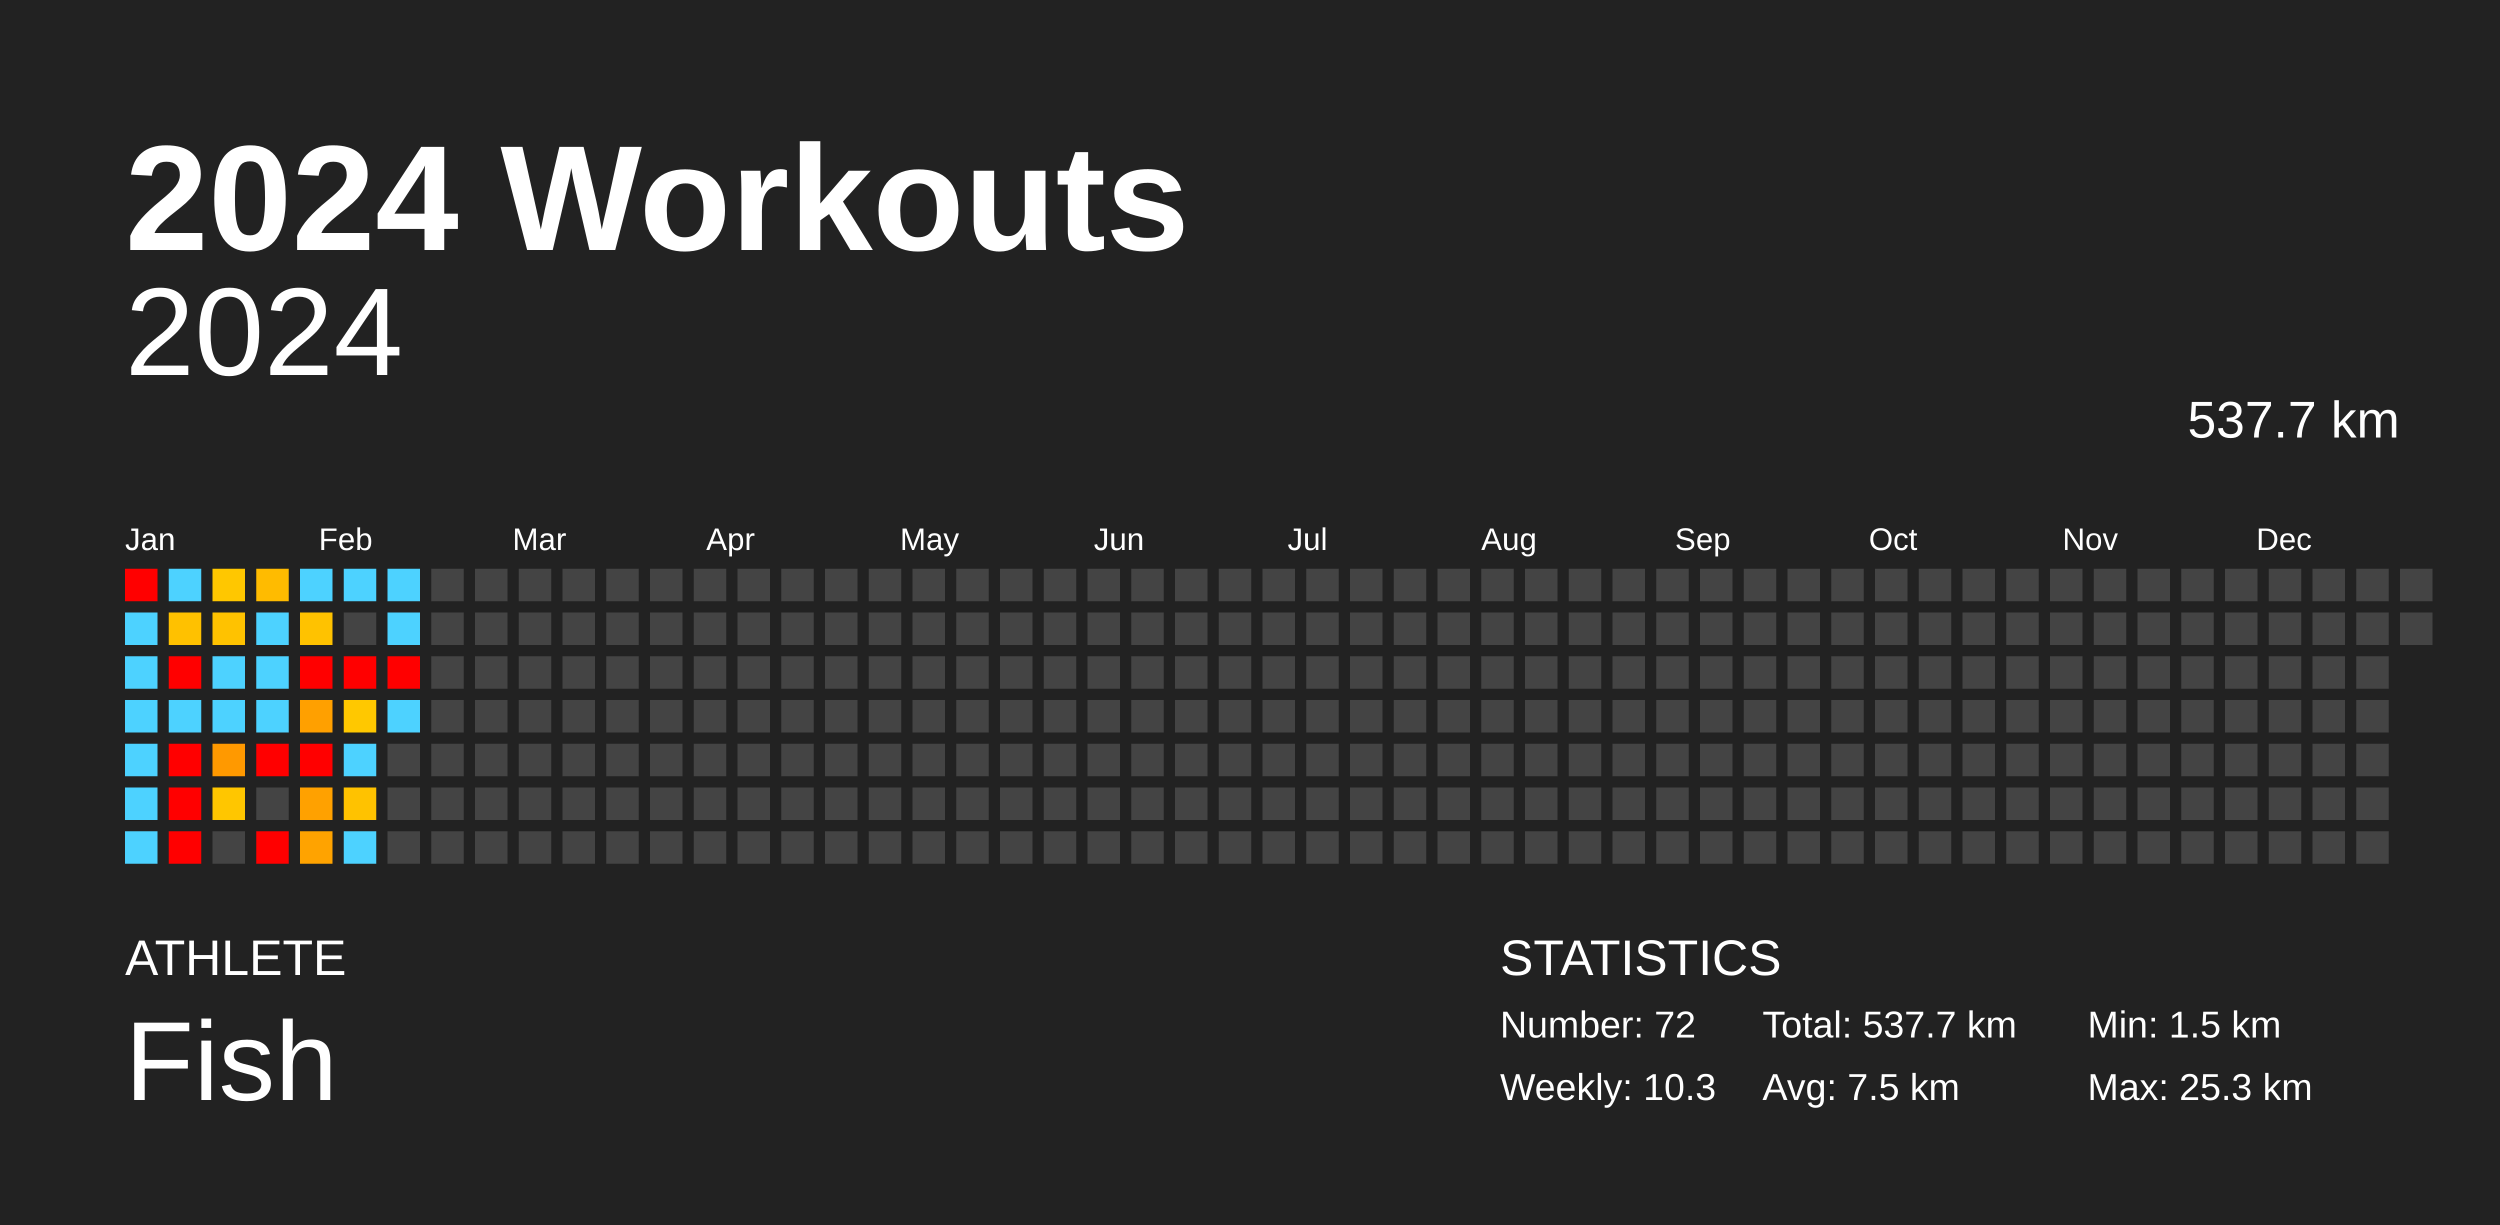
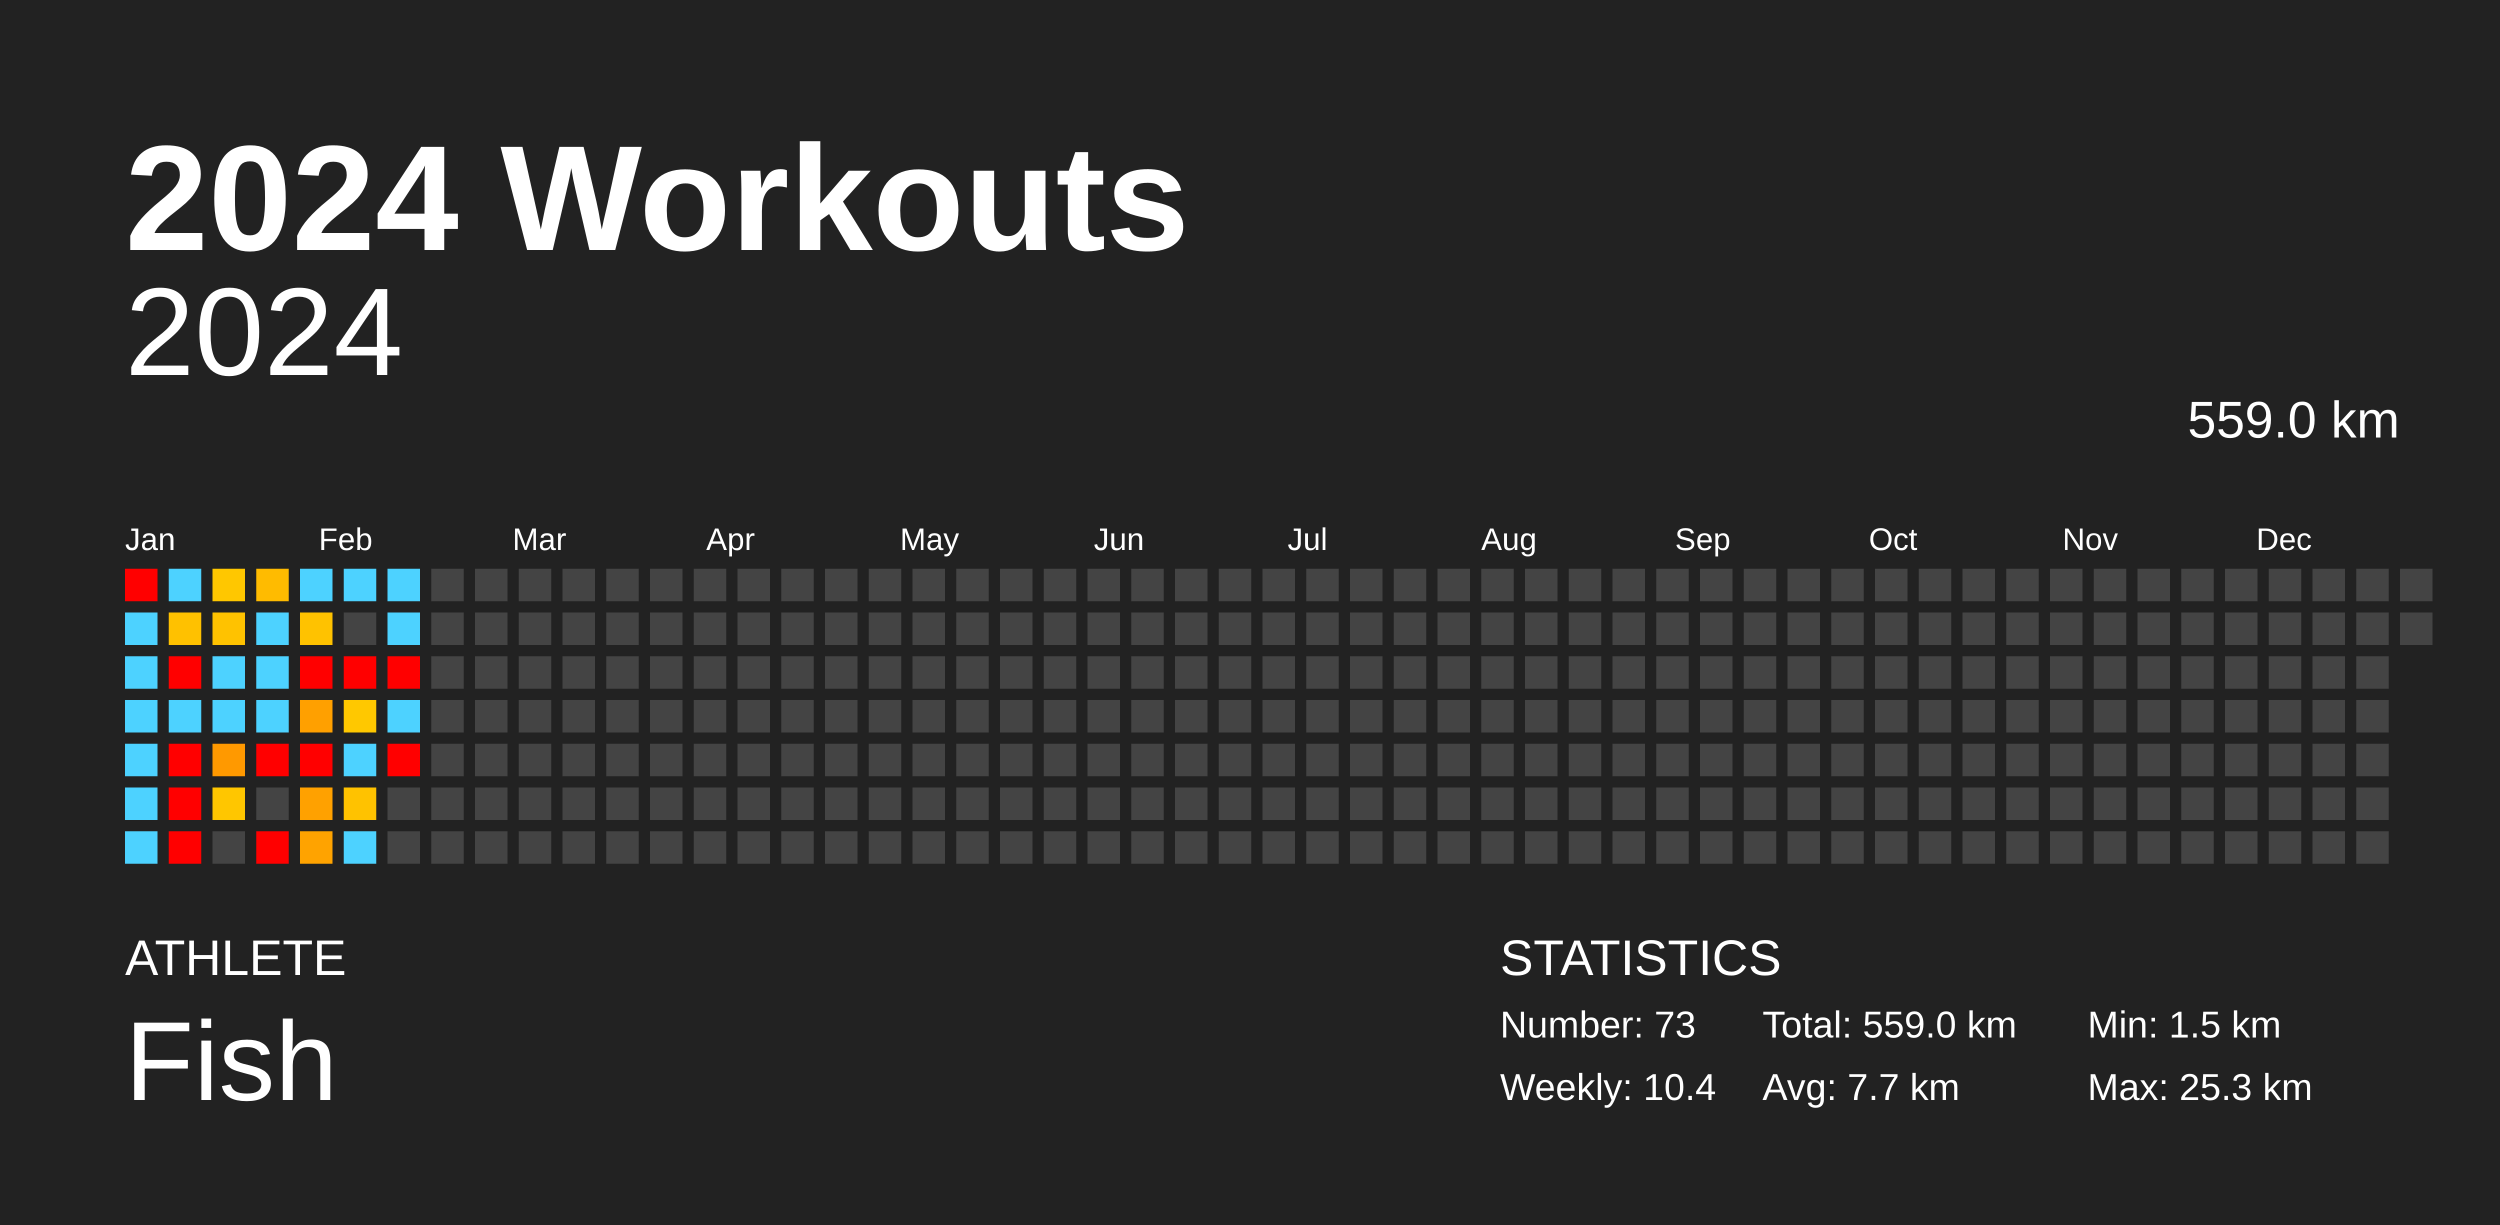
<svg xmlns="http://www.w3.org/2000/svg" baseProfile="full" height="98mm" version="1.1" viewBox="0,0,200,98" width="200mm">
  <defs />
  <rect fill="#222222" height="98" width="200" x="0" y="0" />
  <text fill="#FFFFFF" style="font-size:12px; font-family:Arial; font-weight:bold;" x="10" y="20">2024 Workouts</text>
  <text fill="#FFFFFF" style="font-size:4px; font-family:Arial" x="10" y="78">ATHLETE</text>
  <text fill="#FFFFFF" style="font-size:9px; font-family:Arial" x="10" y="88">Fish</text>
  <text fill="#FFFFFF" style="font-size:4px; font-family:Arial" x="120" y="78">STATISTICS</text>
-   <text fill="#FFFFFF" style="font-size:3px; font-family:Arial" x="120" y="83">Number: 72</text>
-   <text fill="#FFFFFF" style="font-size:3px; font-family:Arial" x="120" y="88">Weekly: 10.3</text>
-   <text fill="#FFFFFF" style="font-size:3px; font-family:Arial" x="141" y="83">Total: 537.7 km</text>
-   <text fill="#FFFFFF" style="font-size:3px; font-family:Arial" x="141" y="88">Avg: 7.5 km</text>
+   <text fill="#FFFFFF" style="font-size:3px; font-family:Arial" x="120" y="83">Number: 73</text>
+   <text fill="#FFFFFF" style="font-size:3px; font-family:Arial" x="120" y="88">Weekly: 10.4</text>
+   <text fill="#FFFFFF" style="font-size:3px; font-family:Arial" x="141" y="83">Total: 559.0 km</text>
+   <text fill="#FFFFFF" style="font-size:3px; font-family:Arial" x="141" y="88">Avg: 7.7 km</text>
  <text fill="#FFFFFF" style="font-size:3px; font-family:Arial" x="167" y="83">Min: 1.5 km</text>
  <text fill="#FFFFFF" style="font-size:3px; font-family:Arial" x="167" y="88">Max: 25.3 km</text>
  <text alignment-baseline="hanging" fill="#FFFFFF" style="font-size:10.0px; font-family:Arial;" x="10" y="30">2024</text>
-   <text alignment-baseline="hanging" fill="#FFFFFF" style="font-size:4.125px; font-family:Arial;" x="175" y="35">537.7 km</text>
+   <text alignment-baseline="hanging" fill="#FFFFFF" style="font-size:4.125px; font-family:Arial;" x="175" y="35">559.0 km</text>
  <text fill="#FFFFFF" style="font-size:2.5px; font-family:Arial" x="10.0" y="44">Jan</text>
  <text fill="#FFFFFF" style="font-size:2.5px; font-family:Arial" x="25.5" y="44">Feb</text>
  <text fill="#FFFFFF" style="font-size:2.5px; font-family:Arial" x="41.0" y="44">Mar</text>
  <text fill="#FFFFFF" style="font-size:2.5px; font-family:Arial" x="56.5" y="44">Apr</text>
  <text fill="#FFFFFF" style="font-size:2.5px; font-family:Arial" x="72.0" y="44">May</text>
  <text fill="#FFFFFF" style="font-size:2.5px; font-family:Arial" x="87.5" y="44">Jun</text>
  <text fill="#FFFFFF" style="font-size:2.5px; font-family:Arial" x="103.0" y="44">Jul</text>
  <text fill="#FFFFFF" style="font-size:2.5px; font-family:Arial" x="118.5" y="44">Aug</text>
  <text fill="#FFFFFF" style="font-size:2.5px; font-family:Arial" x="134.0" y="44">Sep</text>
  <text fill="#FFFFFF" style="font-size:2.5px; font-family:Arial" x="149.5" y="44">Oct</text>
  <text fill="#FFFFFF" style="font-size:2.5px; font-family:Arial" x="165.0" y="44">Nov</text>
  <text fill="#FFFFFF" style="font-size:2.5px; font-family:Arial" x="180.5" y="44">Dec</text>
  <rect fill="red" height="2.6" width="2.6" x="10.0" y="45.5" />
  <rect fill="#4dd2ff" height="2.6" width="2.6" x="10.0" y="49.0" />
  <rect fill="#4dd2ff" height="2.6" width="2.6" x="10.0" y="52.5" />
  <rect fill="#4dd2ff" height="2.6" width="2.6" x="10.0" y="56.0" />
  <rect fill="#4dd2ff" height="2.6" width="2.6" x="10.0" y="59.5" />
  <rect fill="#4dd2ff" height="2.6" width="2.6" x="10.0" y="63.0" />
  <rect fill="#4dd2ff" height="2.6" width="2.6" x="10.0" y="66.5" />
  <rect fill="#4dd2ff" height="2.6" width="2.6" x="13.5" y="45.5" />
  <rect fill="#ffc100" height="2.6" width="2.6" x="13.5" y="49.0" />
  <rect fill="red" height="2.6" width="2.6" x="13.5" y="52.5" />
  <rect fill="#4dd2ff" height="2.6" width="2.6" x="13.5" y="56.0" />
  <rect fill="red" height="2.6" width="2.6" x="13.5" y="59.5" />
  <rect fill="red" height="2.6" width="2.6" x="13.5" y="63.0" />
  <rect fill="red" height="2.6" width="2.6" x="13.5" y="66.5" />
  <rect fill="#ffc700" height="2.6" width="2.6" x="17.0" y="45.5" />
  <rect fill="#ffc200" height="2.6" width="2.6" x="17.0" y="49.0" />
  <rect fill="#4dd2ff" height="2.6" width="2.6" x="17.0" y="52.5" />
  <rect fill="#4dd2ff" height="2.6" width="2.6" x="17.0" y="56.0" />
  <rect fill="#ff9900" height="2.6" width="2.6" x="17.0" y="59.5" />
  <rect fill="#ffc600" height="2.6" width="2.6" x="17.0" y="63.0" />
  <rect fill="#444444" height="2.6" width="2.6" x="17.0" y="66.5" />
  <rect fill="#ffbb00" height="2.6" width="2.6" x="20.5" y="45.5" />
  <rect fill="#4dd2ff" height="2.6" width="2.6" x="20.5" y="49.0" />
  <rect fill="#4dd2ff" height="2.6" width="2.6" x="20.5" y="52.5" />
  <rect fill="#4dd2ff" height="2.6" width="2.6" x="20.5" y="56.0" />
  <rect fill="red" height="2.6" width="2.6" x="20.5" y="59.5" />
  <rect fill="#444444" height="2.6" width="2.6" x="20.5" y="63.0" />
  <rect fill="red" height="2.6" width="2.6" x="20.5" y="66.5" />
  <rect fill="#4dd2ff" height="2.6" width="2.6" x="24.0" y="45.5" />
  <rect fill="#ffc200" height="2.6" width="2.6" x="24.0" y="49.0" />
  <rect fill="red" height="2.6" width="2.6" x="24.0" y="52.5" />
  <rect fill="#ffa000" height="2.6" width="2.6" x="24.0" y="56.0" />
  <rect fill="red" height="2.6" width="2.6" x="24.0" y="59.5" />
  <rect fill="#ffa100" height="2.6" width="2.6" x="24.0" y="63.0" />
  <rect fill="#ffa300" height="2.6" width="2.6" x="24.0" y="66.5" />
  <rect fill="#4dd2ff" height="2.6" width="2.6" x="27.5" y="45.5" />
  <rect fill="#444444" height="2.6" width="2.6" x="27.5" y="49.0" />
  <rect fill="red" height="2.6" width="2.6" x="27.5" y="52.5" />
  <rect fill="#ffc800" height="2.6" width="2.6" x="27.5" y="56.0" />
  <rect fill="#4dd2ff" height="2.6" width="2.6" x="27.5" y="59.5" />
  <rect fill="#ffc200" height="2.6" width="2.6" x="27.5" y="63.0" />
  <rect fill="#4dd2ff" height="2.6" width="2.6" x="27.5" y="66.5" />
  <rect fill="#4dd2ff" height="2.6" width="2.6" x="31.0" y="45.5" />
  <rect fill="#4dd2ff" height="2.6" width="2.6" x="31.0" y="49.0" />
  <rect fill="red" height="2.6" width="2.6" x="31.0" y="52.5" />
  <rect fill="#4dd2ff" height="2.6" width="2.6" x="31.0" y="56.0" />
-   <rect fill="#444444" height="2.6" width="2.6" x="31.0" y="59.5" />
+   <rect fill="red" height="2.6" width="2.6" x="31.0" y="59.5" />
  <rect fill="#444444" height="2.6" width="2.6" x="31.0" y="63.0" />
  <rect fill="#444444" height="2.6" width="2.6" x="31.0" y="66.5" />
  <rect fill="#444444" height="2.6" width="2.6" x="34.5" y="45.5" />
  <rect fill="#444444" height="2.6" width="2.6" x="34.5" y="49.0" />
  <rect fill="#444444" height="2.6" width="2.6" x="34.5" y="52.5" />
  <rect fill="#444444" height="2.6" width="2.6" x="34.5" y="56.0" />
  <rect fill="#444444" height="2.6" width="2.6" x="34.5" y="59.5" />
  <rect fill="#444444" height="2.6" width="2.6" x="34.5" y="63.0" />
  <rect fill="#444444" height="2.6" width="2.6" x="34.5" y="66.5" />
  <rect fill="#444444" height="2.6" width="2.6" x="38.0" y="45.5" />
  <rect fill="#444444" height="2.6" width="2.6" x="38.0" y="49.0" />
  <rect fill="#444444" height="2.6" width="2.6" x="38.0" y="52.5" />
  <rect fill="#444444" height="2.6" width="2.6" x="38.0" y="56.0" />
  <rect fill="#444444" height="2.6" width="2.6" x="38.0" y="59.5" />
  <rect fill="#444444" height="2.6" width="2.6" x="38.0" y="63.0" />
  <rect fill="#444444" height="2.6" width="2.6" x="38.0" y="66.5" />
  <rect fill="#444444" height="2.6" width="2.6" x="41.5" y="45.5" />
  <rect fill="#444444" height="2.6" width="2.6" x="41.5" y="49.0" />
  <rect fill="#444444" height="2.6" width="2.6" x="41.5" y="52.5" />
  <rect fill="#444444" height="2.6" width="2.6" x="41.5" y="56.0" />
  <rect fill="#444444" height="2.6" width="2.6" x="41.5" y="59.5" />
  <rect fill="#444444" height="2.6" width="2.6" x="41.5" y="63.0" />
  <rect fill="#444444" height="2.6" width="2.6" x="41.5" y="66.5" />
  <rect fill="#444444" height="2.6" width="2.6" x="45.0" y="45.5" />
  <rect fill="#444444" height="2.6" width="2.6" x="45.0" y="49.0" />
  <rect fill="#444444" height="2.6" width="2.6" x="45.0" y="52.5" />
  <rect fill="#444444" height="2.6" width="2.6" x="45.0" y="56.0" />
  <rect fill="#444444" height="2.6" width="2.6" x="45.0" y="59.5" />
  <rect fill="#444444" height="2.6" width="2.6" x="45.0" y="63.0" />
  <rect fill="#444444" height="2.6" width="2.6" x="45.0" y="66.5" />
  <rect fill="#444444" height="2.6" width="2.6" x="48.5" y="45.5" />
  <rect fill="#444444" height="2.6" width="2.6" x="48.5" y="49.0" />
  <rect fill="#444444" height="2.6" width="2.6" x="48.5" y="52.5" />
  <rect fill="#444444" height="2.6" width="2.6" x="48.5" y="56.0" />
  <rect fill="#444444" height="2.6" width="2.6" x="48.5" y="59.5" />
  <rect fill="#444444" height="2.6" width="2.6" x="48.5" y="63.0" />
  <rect fill="#444444" height="2.6" width="2.6" x="48.5" y="66.5" />
  <rect fill="#444444" height="2.6" width="2.6" x="52.0" y="45.5" />
  <rect fill="#444444" height="2.6" width="2.6" x="52.0" y="49.0" />
  <rect fill="#444444" height="2.6" width="2.6" x="52.0" y="52.5" />
  <rect fill="#444444" height="2.6" width="2.6" x="52.0" y="56.0" />
  <rect fill="#444444" height="2.6" width="2.6" x="52.0" y="59.5" />
  <rect fill="#444444" height="2.6" width="2.6" x="52.0" y="63.0" />
  <rect fill="#444444" height="2.6" width="2.6" x="52.0" y="66.5" />
  <rect fill="#444444" height="2.6" width="2.6" x="55.5" y="45.5" />
  <rect fill="#444444" height="2.6" width="2.6" x="55.5" y="49.0" />
  <rect fill="#444444" height="2.6" width="2.6" x="55.5" y="52.5" />
  <rect fill="#444444" height="2.6" width="2.6" x="55.5" y="56.0" />
  <rect fill="#444444" height="2.6" width="2.6" x="55.5" y="59.5" />
  <rect fill="#444444" height="2.6" width="2.6" x="55.5" y="63.0" />
  <rect fill="#444444" height="2.6" width="2.6" x="55.5" y="66.5" />
  <rect fill="#444444" height="2.6" width="2.6" x="59.0" y="45.5" />
  <rect fill="#444444" height="2.6" width="2.6" x="59.0" y="49.0" />
  <rect fill="#444444" height="2.6" width="2.6" x="59.0" y="52.5" />
  <rect fill="#444444" height="2.6" width="2.6" x="59.0" y="56.0" />
  <rect fill="#444444" height="2.6" width="2.6" x="59.0" y="59.5" />
  <rect fill="#444444" height="2.6" width="2.6" x="59.0" y="63.0" />
  <rect fill="#444444" height="2.6" width="2.6" x="59.0" y="66.5" />
  <rect fill="#444444" height="2.6" width="2.6" x="62.5" y="45.5" />
  <rect fill="#444444" height="2.6" width="2.6" x="62.5" y="49.0" />
  <rect fill="#444444" height="2.6" width="2.6" x="62.5" y="52.5" />
  <rect fill="#444444" height="2.6" width="2.6" x="62.5" y="56.0" />
  <rect fill="#444444" height="2.6" width="2.6" x="62.5" y="59.5" />
  <rect fill="#444444" height="2.6" width="2.6" x="62.5" y="63.0" />
  <rect fill="#444444" height="2.6" width="2.6" x="62.5" y="66.5" />
  <rect fill="#444444" height="2.6" width="2.6" x="66.0" y="45.5" />
  <rect fill="#444444" height="2.6" width="2.6" x="66.0" y="49.0" />
  <rect fill="#444444" height="2.6" width="2.6" x="66.0" y="52.5" />
  <rect fill="#444444" height="2.6" width="2.6" x="66.0" y="56.0" />
  <rect fill="#444444" height="2.6" width="2.6" x="66.0" y="59.5" />
  <rect fill="#444444" height="2.6" width="2.6" x="66.0" y="63.0" />
  <rect fill="#444444" height="2.6" width="2.6" x="66.0" y="66.5" />
  <rect fill="#444444" height="2.6" width="2.6" x="69.5" y="45.5" />
  <rect fill="#444444" height="2.6" width="2.6" x="69.5" y="49.0" />
  <rect fill="#444444" height="2.6" width="2.6" x="69.5" y="52.5" />
  <rect fill="#444444" height="2.6" width="2.6" x="69.5" y="56.0" />
  <rect fill="#444444" height="2.6" width="2.6" x="69.5" y="59.5" />
  <rect fill="#444444" height="2.6" width="2.6" x="69.5" y="63.0" />
  <rect fill="#444444" height="2.6" width="2.6" x="69.5" y="66.5" />
  <rect fill="#444444" height="2.6" width="2.6" x="73.0" y="45.5" />
  <rect fill="#444444" height="2.6" width="2.6" x="73.0" y="49.0" />
  <rect fill="#444444" height="2.6" width="2.6" x="73.0" y="52.5" />
  <rect fill="#444444" height="2.6" width="2.6" x="73.0" y="56.0" />
  <rect fill="#444444" height="2.6" width="2.6" x="73.0" y="59.5" />
  <rect fill="#444444" height="2.6" width="2.6" x="73.0" y="63.0" />
  <rect fill="#444444" height="2.6" width="2.6" x="73.0" y="66.5" />
  <rect fill="#444444" height="2.6" width="2.6" x="76.5" y="45.5" />
  <rect fill="#444444" height="2.6" width="2.6" x="76.5" y="49.0" />
  <rect fill="#444444" height="2.6" width="2.6" x="76.5" y="52.5" />
  <rect fill="#444444" height="2.6" width="2.6" x="76.5" y="56.0" />
  <rect fill="#444444" height="2.6" width="2.6" x="76.5" y="59.5" />
  <rect fill="#444444" height="2.6" width="2.6" x="76.5" y="63.0" />
  <rect fill="#444444" height="2.6" width="2.6" x="76.5" y="66.5" />
  <rect fill="#444444" height="2.6" width="2.6" x="80.0" y="45.5" />
  <rect fill="#444444" height="2.6" width="2.6" x="80.0" y="49.0" />
  <rect fill="#444444" height="2.6" width="2.6" x="80.0" y="52.5" />
  <rect fill="#444444" height="2.6" width="2.6" x="80.0" y="56.0" />
  <rect fill="#444444" height="2.6" width="2.6" x="80.0" y="59.5" />
  <rect fill="#444444" height="2.6" width="2.6" x="80.0" y="63.0" />
  <rect fill="#444444" height="2.6" width="2.6" x="80.0" y="66.5" />
  <rect fill="#444444" height="2.6" width="2.6" x="83.5" y="45.5" />
  <rect fill="#444444" height="2.6" width="2.6" x="83.5" y="49.0" />
  <rect fill="#444444" height="2.6" width="2.6" x="83.5" y="52.5" />
  <rect fill="#444444" height="2.6" width="2.6" x="83.5" y="56.0" />
  <rect fill="#444444" height="2.6" width="2.6" x="83.5" y="59.5" />
  <rect fill="#444444" height="2.6" width="2.6" x="83.5" y="63.0" />
  <rect fill="#444444" height="2.6" width="2.6" x="83.5" y="66.5" />
  <rect fill="#444444" height="2.6" width="2.6" x="87.0" y="45.5" />
  <rect fill="#444444" height="2.6" width="2.6" x="87.0" y="49.0" />
  <rect fill="#444444" height="2.6" width="2.6" x="87.0" y="52.5" />
  <rect fill="#444444" height="2.6" width="2.6" x="87.0" y="56.0" />
  <rect fill="#444444" height="2.6" width="2.6" x="87.0" y="59.5" />
  <rect fill="#444444" height="2.6" width="2.6" x="87.0" y="63.0" />
  <rect fill="#444444" height="2.6" width="2.6" x="87.0" y="66.5" />
  <rect fill="#444444" height="2.6" width="2.6" x="90.5" y="45.5" />
  <rect fill="#444444" height="2.6" width="2.6" x="90.5" y="49.0" />
  <rect fill="#444444" height="2.6" width="2.6" x="90.5" y="52.5" />
  <rect fill="#444444" height="2.6" width="2.6" x="90.5" y="56.0" />
  <rect fill="#444444" height="2.6" width="2.6" x="90.5" y="59.5" />
  <rect fill="#444444" height="2.6" width="2.6" x="90.5" y="63.0" />
  <rect fill="#444444" height="2.6" width="2.6" x="90.5" y="66.5" />
  <rect fill="#444444" height="2.6" width="2.6" x="94.0" y="45.5" />
  <rect fill="#444444" height="2.6" width="2.6" x="94.0" y="49.0" />
  <rect fill="#444444" height="2.6" width="2.6" x="94.0" y="52.5" />
  <rect fill="#444444" height="2.6" width="2.6" x="94.0" y="56.0" />
  <rect fill="#444444" height="2.6" width="2.6" x="94.0" y="59.5" />
  <rect fill="#444444" height="2.6" width="2.6" x="94.0" y="63.0" />
  <rect fill="#444444" height="2.6" width="2.6" x="94.0" y="66.5" />
  <rect fill="#444444" height="2.6" width="2.6" x="97.5" y="45.5" />
  <rect fill="#444444" height="2.6" width="2.6" x="97.5" y="49.0" />
  <rect fill="#444444" height="2.6" width="2.6" x="97.5" y="52.5" />
  <rect fill="#444444" height="2.6" width="2.6" x="97.5" y="56.0" />
  <rect fill="#444444" height="2.6" width="2.6" x="97.5" y="59.5" />
  <rect fill="#444444" height="2.6" width="2.6" x="97.5" y="63.0" />
  <rect fill="#444444" height="2.6" width="2.6" x="97.5" y="66.5" />
  <rect fill="#444444" height="2.6" width="2.6" x="101.0" y="45.5" />
  <rect fill="#444444" height="2.6" width="2.6" x="101.0" y="49.0" />
  <rect fill="#444444" height="2.6" width="2.6" x="101.0" y="52.5" />
  <rect fill="#444444" height="2.6" width="2.6" x="101.0" y="56.0" />
  <rect fill="#444444" height="2.6" width="2.6" x="101.0" y="59.5" />
  <rect fill="#444444" height="2.6" width="2.6" x="101.0" y="63.0" />
  <rect fill="#444444" height="2.6" width="2.6" x="101.0" y="66.5" />
  <rect fill="#444444" height="2.6" width="2.6" x="104.5" y="45.5" />
  <rect fill="#444444" height="2.6" width="2.6" x="104.5" y="49.0" />
  <rect fill="#444444" height="2.6" width="2.6" x="104.5" y="52.5" />
  <rect fill="#444444" height="2.6" width="2.6" x="104.5" y="56.0" />
  <rect fill="#444444" height="2.6" width="2.6" x="104.5" y="59.5" />
  <rect fill="#444444" height="2.6" width="2.6" x="104.5" y="63.0" />
  <rect fill="#444444" height="2.6" width="2.6" x="104.5" y="66.5" />
  <rect fill="#444444" height="2.6" width="2.6" x="108.0" y="45.5" />
  <rect fill="#444444" height="2.6" width="2.6" x="108.0" y="49.0" />
  <rect fill="#444444" height="2.6" width="2.6" x="108.0" y="52.5" />
  <rect fill="#444444" height="2.6" width="2.6" x="108.0" y="56.0" />
  <rect fill="#444444" height="2.6" width="2.6" x="108.0" y="59.5" />
  <rect fill="#444444" height="2.6" width="2.6" x="108.0" y="63.0" />
  <rect fill="#444444" height="2.6" width="2.6" x="108.0" y="66.5" />
  <rect fill="#444444" height="2.6" width="2.6" x="111.5" y="45.5" />
  <rect fill="#444444" height="2.6" width="2.6" x="111.5" y="49.0" />
  <rect fill="#444444" height="2.6" width="2.6" x="111.5" y="52.5" />
  <rect fill="#444444" height="2.6" width="2.6" x="111.5" y="56.0" />
  <rect fill="#444444" height="2.6" width="2.6" x="111.5" y="59.5" />
  <rect fill="#444444" height="2.6" width="2.6" x="111.5" y="63.0" />
  <rect fill="#444444" height="2.6" width="2.6" x="111.5" y="66.5" />
  <rect fill="#444444" height="2.6" width="2.6" x="115.0" y="45.5" />
  <rect fill="#444444" height="2.6" width="2.6" x="115.0" y="49.0" />
  <rect fill="#444444" height="2.6" width="2.6" x="115.0" y="52.5" />
  <rect fill="#444444" height="2.6" width="2.6" x="115.0" y="56.0" />
  <rect fill="#444444" height="2.6" width="2.6" x="115.0" y="59.5" />
  <rect fill="#444444" height="2.6" width="2.6" x="115.0" y="63.0" />
  <rect fill="#444444" height="2.6" width="2.6" x="115.0" y="66.5" />
  <rect fill="#444444" height="2.6" width="2.6" x="118.5" y="45.5" />
  <rect fill="#444444" height="2.6" width="2.6" x="118.5" y="49.0" />
  <rect fill="#444444" height="2.6" width="2.6" x="118.5" y="52.5" />
  <rect fill="#444444" height="2.6" width="2.6" x="118.5" y="56.0" />
  <rect fill="#444444" height="2.6" width="2.6" x="118.5" y="59.5" />
  <rect fill="#444444" height="2.6" width="2.6" x="118.5" y="63.0" />
  <rect fill="#444444" height="2.6" width="2.6" x="118.5" y="66.5" />
  <rect fill="#444444" height="2.6" width="2.6" x="122.0" y="45.5" />
  <rect fill="#444444" height="2.6" width="2.6" x="122.0" y="49.0" />
  <rect fill="#444444" height="2.6" width="2.6" x="122.0" y="52.5" />
  <rect fill="#444444" height="2.6" width="2.6" x="122.0" y="56.0" />
  <rect fill="#444444" height="2.6" width="2.6" x="122.0" y="59.5" />
  <rect fill="#444444" height="2.6" width="2.6" x="122.0" y="63.0" />
  <rect fill="#444444" height="2.6" width="2.6" x="122.0" y="66.5" />
  <rect fill="#444444" height="2.6" width="2.6" x="125.5" y="45.5" />
  <rect fill="#444444" height="2.6" width="2.6" x="125.5" y="49.0" />
  <rect fill="#444444" height="2.6" width="2.6" x="125.5" y="52.5" />
  <rect fill="#444444" height="2.6" width="2.6" x="125.5" y="56.0" />
  <rect fill="#444444" height="2.6" width="2.6" x="125.5" y="59.5" />
  <rect fill="#444444" height="2.6" width="2.6" x="125.5" y="63.0" />
  <rect fill="#444444" height="2.6" width="2.6" x="125.5" y="66.5" />
  <rect fill="#444444" height="2.6" width="2.6" x="129.0" y="45.5" />
  <rect fill="#444444" height="2.6" width="2.6" x="129.0" y="49.0" />
  <rect fill="#444444" height="2.6" width="2.6" x="129.0" y="52.5" />
  <rect fill="#444444" height="2.6" width="2.6" x="129.0" y="56.0" />
  <rect fill="#444444" height="2.6" width="2.6" x="129.0" y="59.5" />
  <rect fill="#444444" height="2.6" width="2.6" x="129.0" y="63.0" />
  <rect fill="#444444" height="2.6" width="2.6" x="129.0" y="66.5" />
  <rect fill="#444444" height="2.6" width="2.6" x="132.5" y="45.5" />
  <rect fill="#444444" height="2.6" width="2.6" x="132.5" y="49.0" />
  <rect fill="#444444" height="2.6" width="2.6" x="132.5" y="52.5" />
  <rect fill="#444444" height="2.6" width="2.6" x="132.5" y="56.0" />
  <rect fill="#444444" height="2.6" width="2.6" x="132.5" y="59.5" />
  <rect fill="#444444" height="2.6" width="2.6" x="132.5" y="63.0" />
  <rect fill="#444444" height="2.6" width="2.6" x="132.5" y="66.5" />
  <rect fill="#444444" height="2.6" width="2.6" x="136.0" y="45.5" />
  <rect fill="#444444" height="2.6" width="2.6" x="136.0" y="49.0" />
  <rect fill="#444444" height="2.6" width="2.6" x="136.0" y="52.5" />
  <rect fill="#444444" height="2.6" width="2.6" x="136.0" y="56.0" />
  <rect fill="#444444" height="2.6" width="2.6" x="136.0" y="59.5" />
  <rect fill="#444444" height="2.6" width="2.6" x="136.0" y="63.0" />
  <rect fill="#444444" height="2.6" width="2.6" x="136.0" y="66.5" />
  <rect fill="#444444" height="2.6" width="2.6" x="139.5" y="45.5" />
  <rect fill="#444444" height="2.6" width="2.6" x="139.5" y="49.0" />
  <rect fill="#444444" height="2.6" width="2.6" x="139.5" y="52.5" />
  <rect fill="#444444" height="2.6" width="2.6" x="139.5" y="56.0" />
  <rect fill="#444444" height="2.6" width="2.6" x="139.5" y="59.5" />
  <rect fill="#444444" height="2.6" width="2.6" x="139.5" y="63.0" />
  <rect fill="#444444" height="2.6" width="2.6" x="139.5" y="66.5" />
  <rect fill="#444444" height="2.6" width="2.6" x="143.0" y="45.5" />
  <rect fill="#444444" height="2.6" width="2.6" x="143.0" y="49.0" />
  <rect fill="#444444" height="2.6" width="2.6" x="143.0" y="52.5" />
  <rect fill="#444444" height="2.6" width="2.6" x="143.0" y="56.0" />
  <rect fill="#444444" height="2.6" width="2.6" x="143.0" y="59.5" />
  <rect fill="#444444" height="2.6" width="2.6" x="143.0" y="63.0" />
  <rect fill="#444444" height="2.6" width="2.6" x="143.0" y="66.5" />
  <rect fill="#444444" height="2.6" width="2.6" x="146.5" y="45.5" />
  <rect fill="#444444" height="2.6" width="2.6" x="146.5" y="49.0" />
  <rect fill="#444444" height="2.6" width="2.6" x="146.5" y="52.5" />
  <rect fill="#444444" height="2.6" width="2.6" x="146.5" y="56.0" />
  <rect fill="#444444" height="2.6" width="2.6" x="146.5" y="59.5" />
  <rect fill="#444444" height="2.6" width="2.6" x="146.5" y="63.0" />
  <rect fill="#444444" height="2.6" width="2.6" x="146.5" y="66.5" />
  <rect fill="#444444" height="2.6" width="2.6" x="150.0" y="45.5" />
  <rect fill="#444444" height="2.6" width="2.6" x="150.0" y="49.0" />
  <rect fill="#444444" height="2.6" width="2.6" x="150.0" y="52.5" />
  <rect fill="#444444" height="2.6" width="2.6" x="150.0" y="56.0" />
  <rect fill="#444444" height="2.6" width="2.6" x="150.0" y="59.5" />
  <rect fill="#444444" height="2.6" width="2.6" x="150.0" y="63.0" />
  <rect fill="#444444" height="2.6" width="2.6" x="150.0" y="66.5" />
  <rect fill="#444444" height="2.6" width="2.6" x="153.5" y="45.5" />
  <rect fill="#444444" height="2.6" width="2.6" x="153.5" y="49.0" />
  <rect fill="#444444" height="2.6" width="2.6" x="153.5" y="52.5" />
  <rect fill="#444444" height="2.6" width="2.6" x="153.5" y="56.0" />
  <rect fill="#444444" height="2.6" width="2.6" x="153.5" y="59.5" />
  <rect fill="#444444" height="2.6" width="2.6" x="153.5" y="63.0" />
  <rect fill="#444444" height="2.6" width="2.6" x="153.5" y="66.5" />
  <rect fill="#444444" height="2.6" width="2.6" x="157.0" y="45.5" />
  <rect fill="#444444" height="2.6" width="2.6" x="157.0" y="49.0" />
  <rect fill="#444444" height="2.6" width="2.6" x="157.0" y="52.5" />
  <rect fill="#444444" height="2.6" width="2.6" x="157.0" y="56.0" />
  <rect fill="#444444" height="2.6" width="2.6" x="157.0" y="59.5" />
  <rect fill="#444444" height="2.6" width="2.6" x="157.0" y="63.0" />
  <rect fill="#444444" height="2.6" width="2.6" x="157.0" y="66.5" />
  <rect fill="#444444" height="2.6" width="2.6" x="160.5" y="45.5" />
  <rect fill="#444444" height="2.6" width="2.6" x="160.5" y="49.0" />
  <rect fill="#444444" height="2.6" width="2.6" x="160.5" y="52.5" />
  <rect fill="#444444" height="2.6" width="2.6" x="160.5" y="56.0" />
  <rect fill="#444444" height="2.6" width="2.6" x="160.5" y="59.5" />
  <rect fill="#444444" height="2.6" width="2.6" x="160.5" y="63.0" />
  <rect fill="#444444" height="2.6" width="2.6" x="160.5" y="66.5" />
  <rect fill="#444444" height="2.6" width="2.6" x="164.0" y="45.5" />
  <rect fill="#444444" height="2.6" width="2.6" x="164.0" y="49.0" />
  <rect fill="#444444" height="2.6" width="2.6" x="164.0" y="52.5" />
  <rect fill="#444444" height="2.6" width="2.6" x="164.0" y="56.0" />
  <rect fill="#444444" height="2.6" width="2.6" x="164.0" y="59.5" />
  <rect fill="#444444" height="2.6" width="2.6" x="164.0" y="63.0" />
  <rect fill="#444444" height="2.6" width="2.6" x="164.0" y="66.5" />
  <rect fill="#444444" height="2.6" width="2.6" x="167.5" y="45.5" />
  <rect fill="#444444" height="2.6" width="2.6" x="167.5" y="49.0" />
  <rect fill="#444444" height="2.6" width="2.6" x="167.5" y="52.5" />
  <rect fill="#444444" height="2.6" width="2.6" x="167.5" y="56.0" />
  <rect fill="#444444" height="2.6" width="2.6" x="167.5" y="59.5" />
  <rect fill="#444444" height="2.6" width="2.6" x="167.5" y="63.0" />
  <rect fill="#444444" height="2.6" width="2.6" x="167.5" y="66.5" />
  <rect fill="#444444" height="2.6" width="2.6" x="171.0" y="45.5" />
  <rect fill="#444444" height="2.6" width="2.6" x="171.0" y="49.0" />
  <rect fill="#444444" height="2.6" width="2.6" x="171.0" y="52.5" />
  <rect fill="#444444" height="2.6" width="2.6" x="171.0" y="56.0" />
  <rect fill="#444444" height="2.6" width="2.6" x="171.0" y="59.5" />
  <rect fill="#444444" height="2.6" width="2.6" x="171.0" y="63.0" />
  <rect fill="#444444" height="2.6" width="2.6" x="171.0" y="66.5" />
  <rect fill="#444444" height="2.6" width="2.6" x="174.5" y="45.5" />
  <rect fill="#444444" height="2.6" width="2.6" x="174.5" y="49.0" />
  <rect fill="#444444" height="2.6" width="2.6" x="174.5" y="52.5" />
  <rect fill="#444444" height="2.6" width="2.6" x="174.5" y="56.0" />
  <rect fill="#444444" height="2.6" width="2.6" x="174.5" y="59.5" />
  <rect fill="#444444" height="2.6" width="2.6" x="174.5" y="63.0" />
  <rect fill="#444444" height="2.6" width="2.6" x="174.5" y="66.5" />
  <rect fill="#444444" height="2.6" width="2.6" x="178.0" y="45.5" />
  <rect fill="#444444" height="2.6" width="2.6" x="178.0" y="49.0" />
  <rect fill="#444444" height="2.6" width="2.6" x="178.0" y="52.5" />
  <rect fill="#444444" height="2.6" width="2.6" x="178.0" y="56.0" />
  <rect fill="#444444" height="2.6" width="2.6" x="178.0" y="59.5" />
  <rect fill="#444444" height="2.6" width="2.6" x="178.0" y="63.0" />
  <rect fill="#444444" height="2.6" width="2.6" x="178.0" y="66.5" />
  <rect fill="#444444" height="2.6" width="2.6" x="181.5" y="45.5" />
  <rect fill="#444444" height="2.6" width="2.6" x="181.5" y="49.0" />
  <rect fill="#444444" height="2.6" width="2.6" x="181.5" y="52.5" />
  <rect fill="#444444" height="2.6" width="2.6" x="181.5" y="56.0" />
  <rect fill="#444444" height="2.6" width="2.6" x="181.5" y="59.5" />
  <rect fill="#444444" height="2.6" width="2.6" x="181.5" y="63.0" />
  <rect fill="#444444" height="2.6" width="2.6" x="181.5" y="66.5" />
  <rect fill="#444444" height="2.6" width="2.6" x="185.0" y="45.5" />
  <rect fill="#444444" height="2.6" width="2.6" x="185.0" y="49.0" />
  <rect fill="#444444" height="2.6" width="2.6" x="185.0" y="52.5" />
  <rect fill="#444444" height="2.6" width="2.6" x="185.0" y="56.0" />
  <rect fill="#444444" height="2.6" width="2.6" x="185.0" y="59.5" />
  <rect fill="#444444" height="2.6" width="2.6" x="185.0" y="63.0" />
  <rect fill="#444444" height="2.6" width="2.6" x="185.0" y="66.5" />
  <rect fill="#444444" height="2.6" width="2.6" x="188.5" y="45.5" />
  <rect fill="#444444" height="2.6" width="2.6" x="188.5" y="49.0" />
  <rect fill="#444444" height="2.6" width="2.6" x="188.5" y="52.5" />
  <rect fill="#444444" height="2.6" width="2.6" x="188.5" y="56.0" />
  <rect fill="#444444" height="2.6" width="2.6" x="188.5" y="59.5" />
  <rect fill="#444444" height="2.6" width="2.6" x="188.5" y="63.0" />
  <rect fill="#444444" height="2.6" width="2.6" x="188.5" y="66.5" />
  <rect fill="#444444" height="2.6" width="2.6" x="192.0" y="45.5" />
  <rect fill="#444444" height="2.6" width="2.6" x="192.0" y="49.0" />
</svg>
